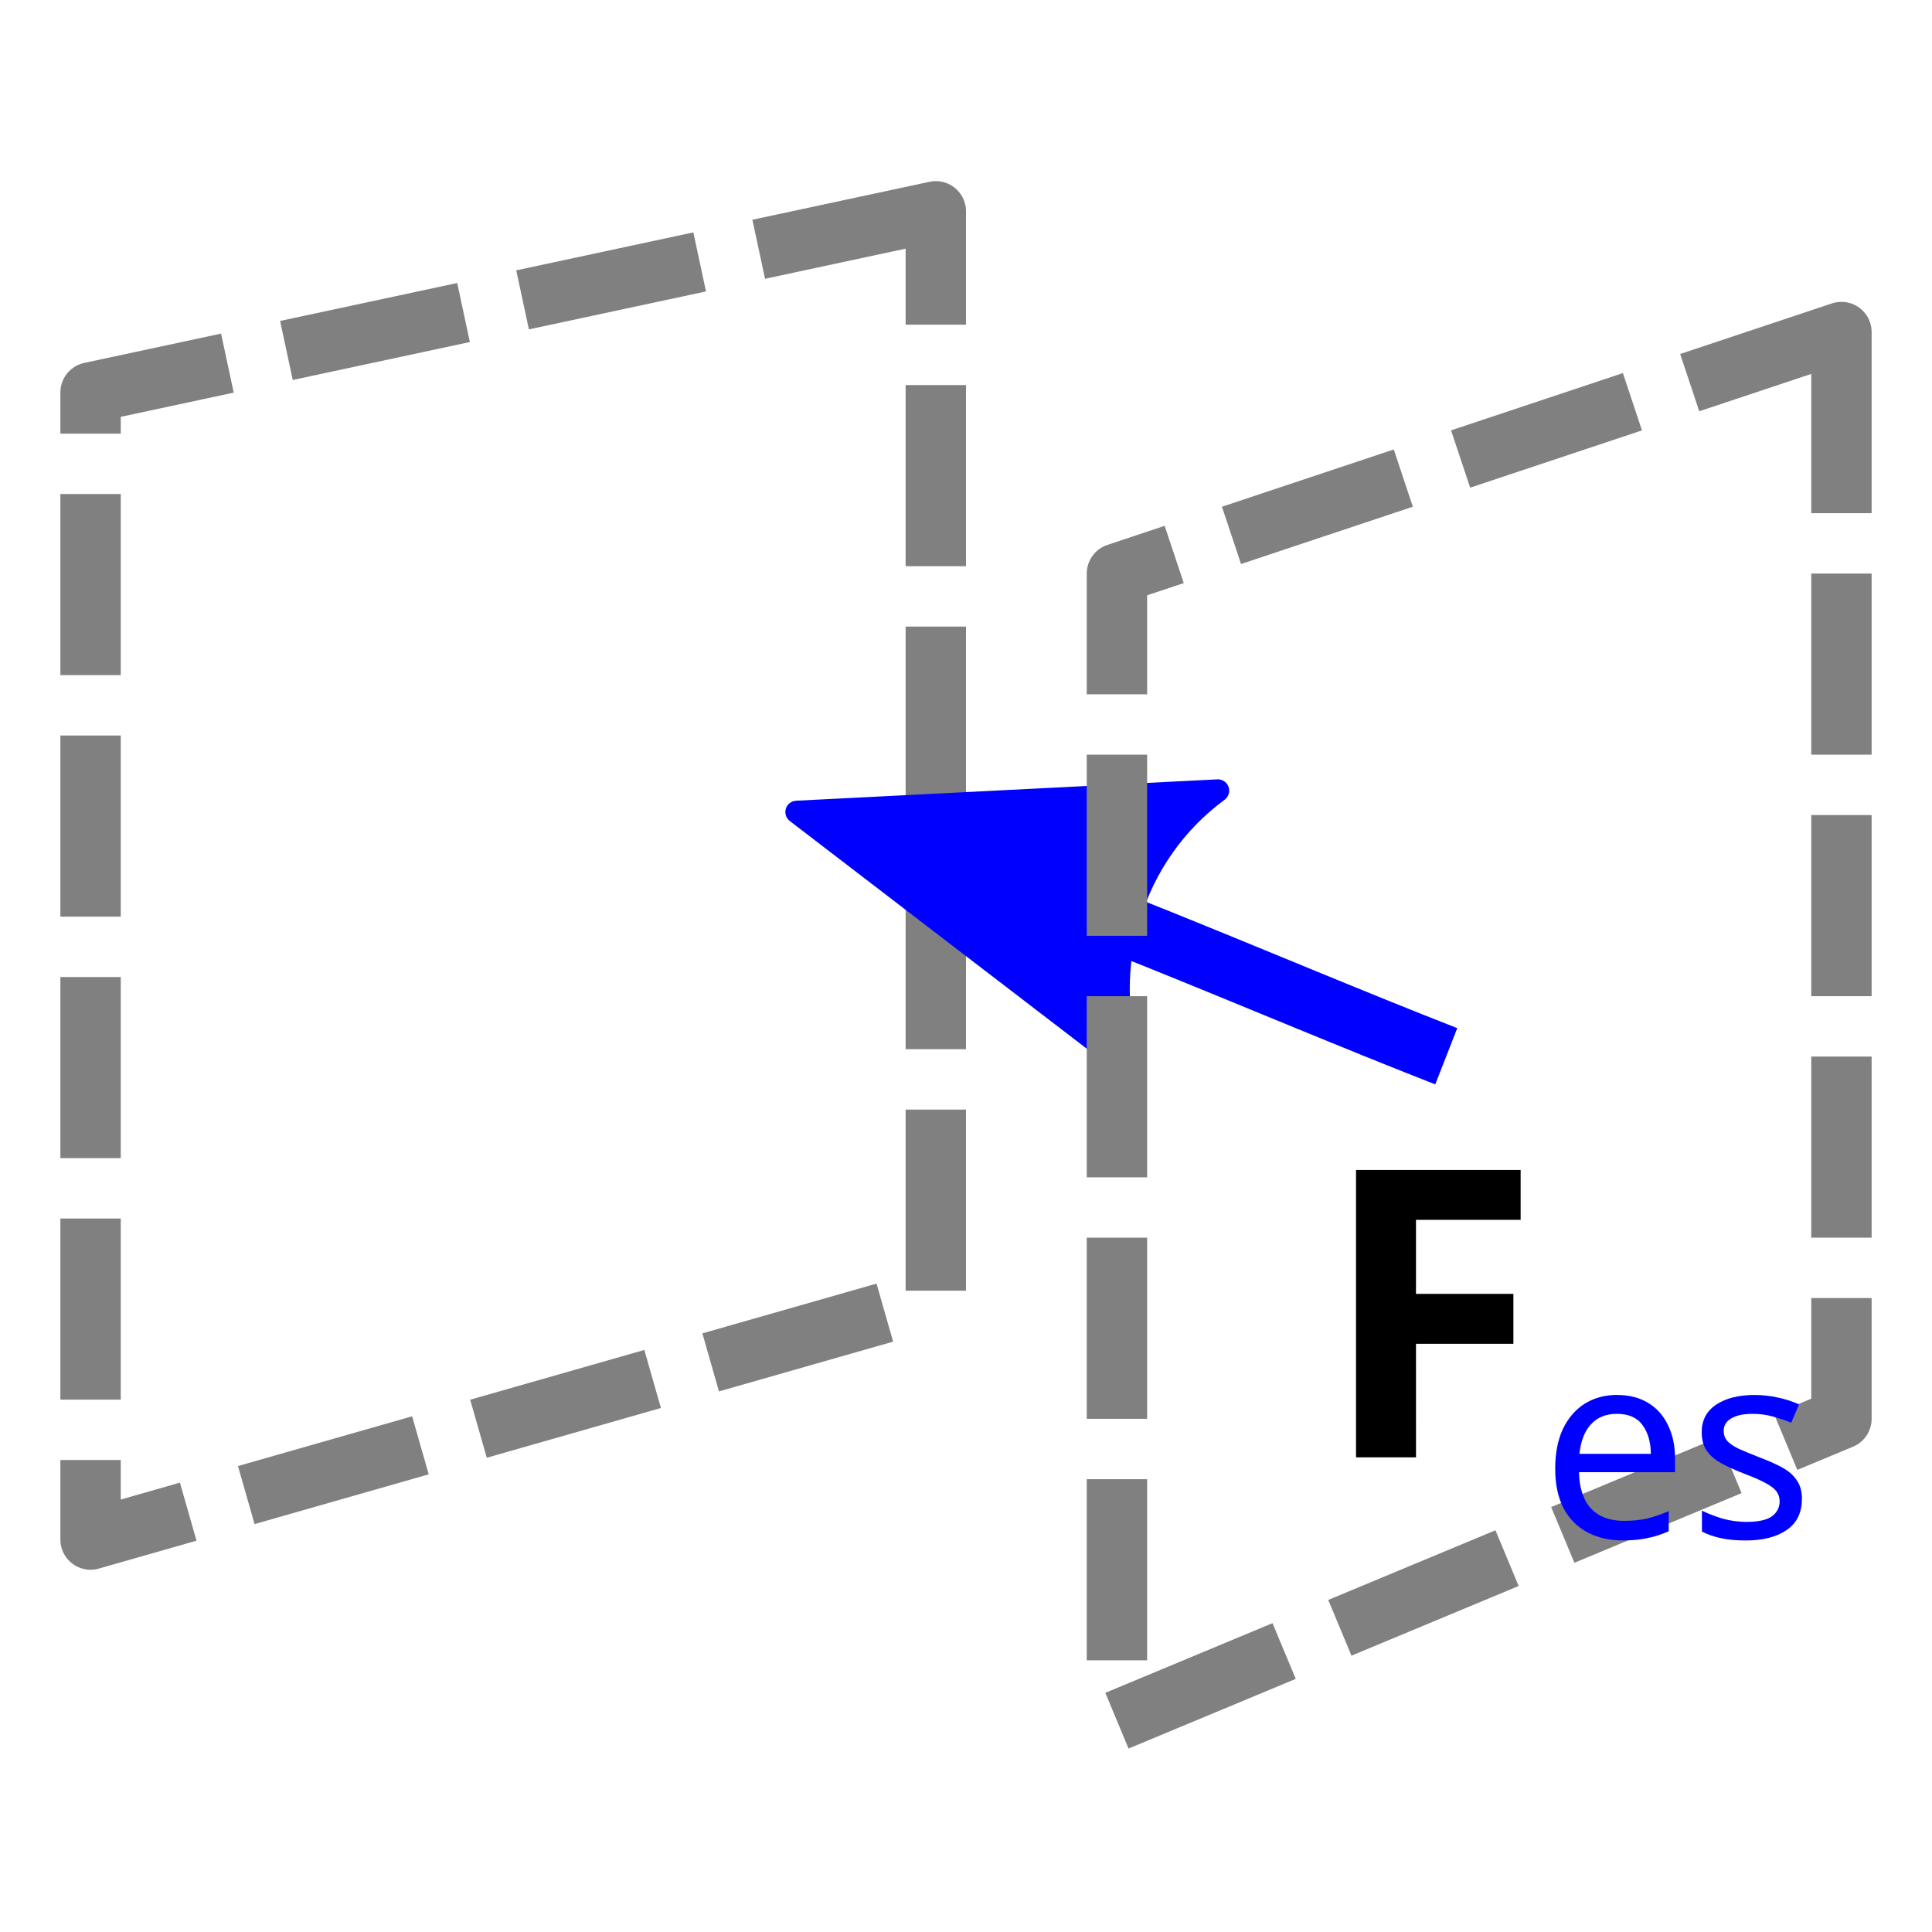
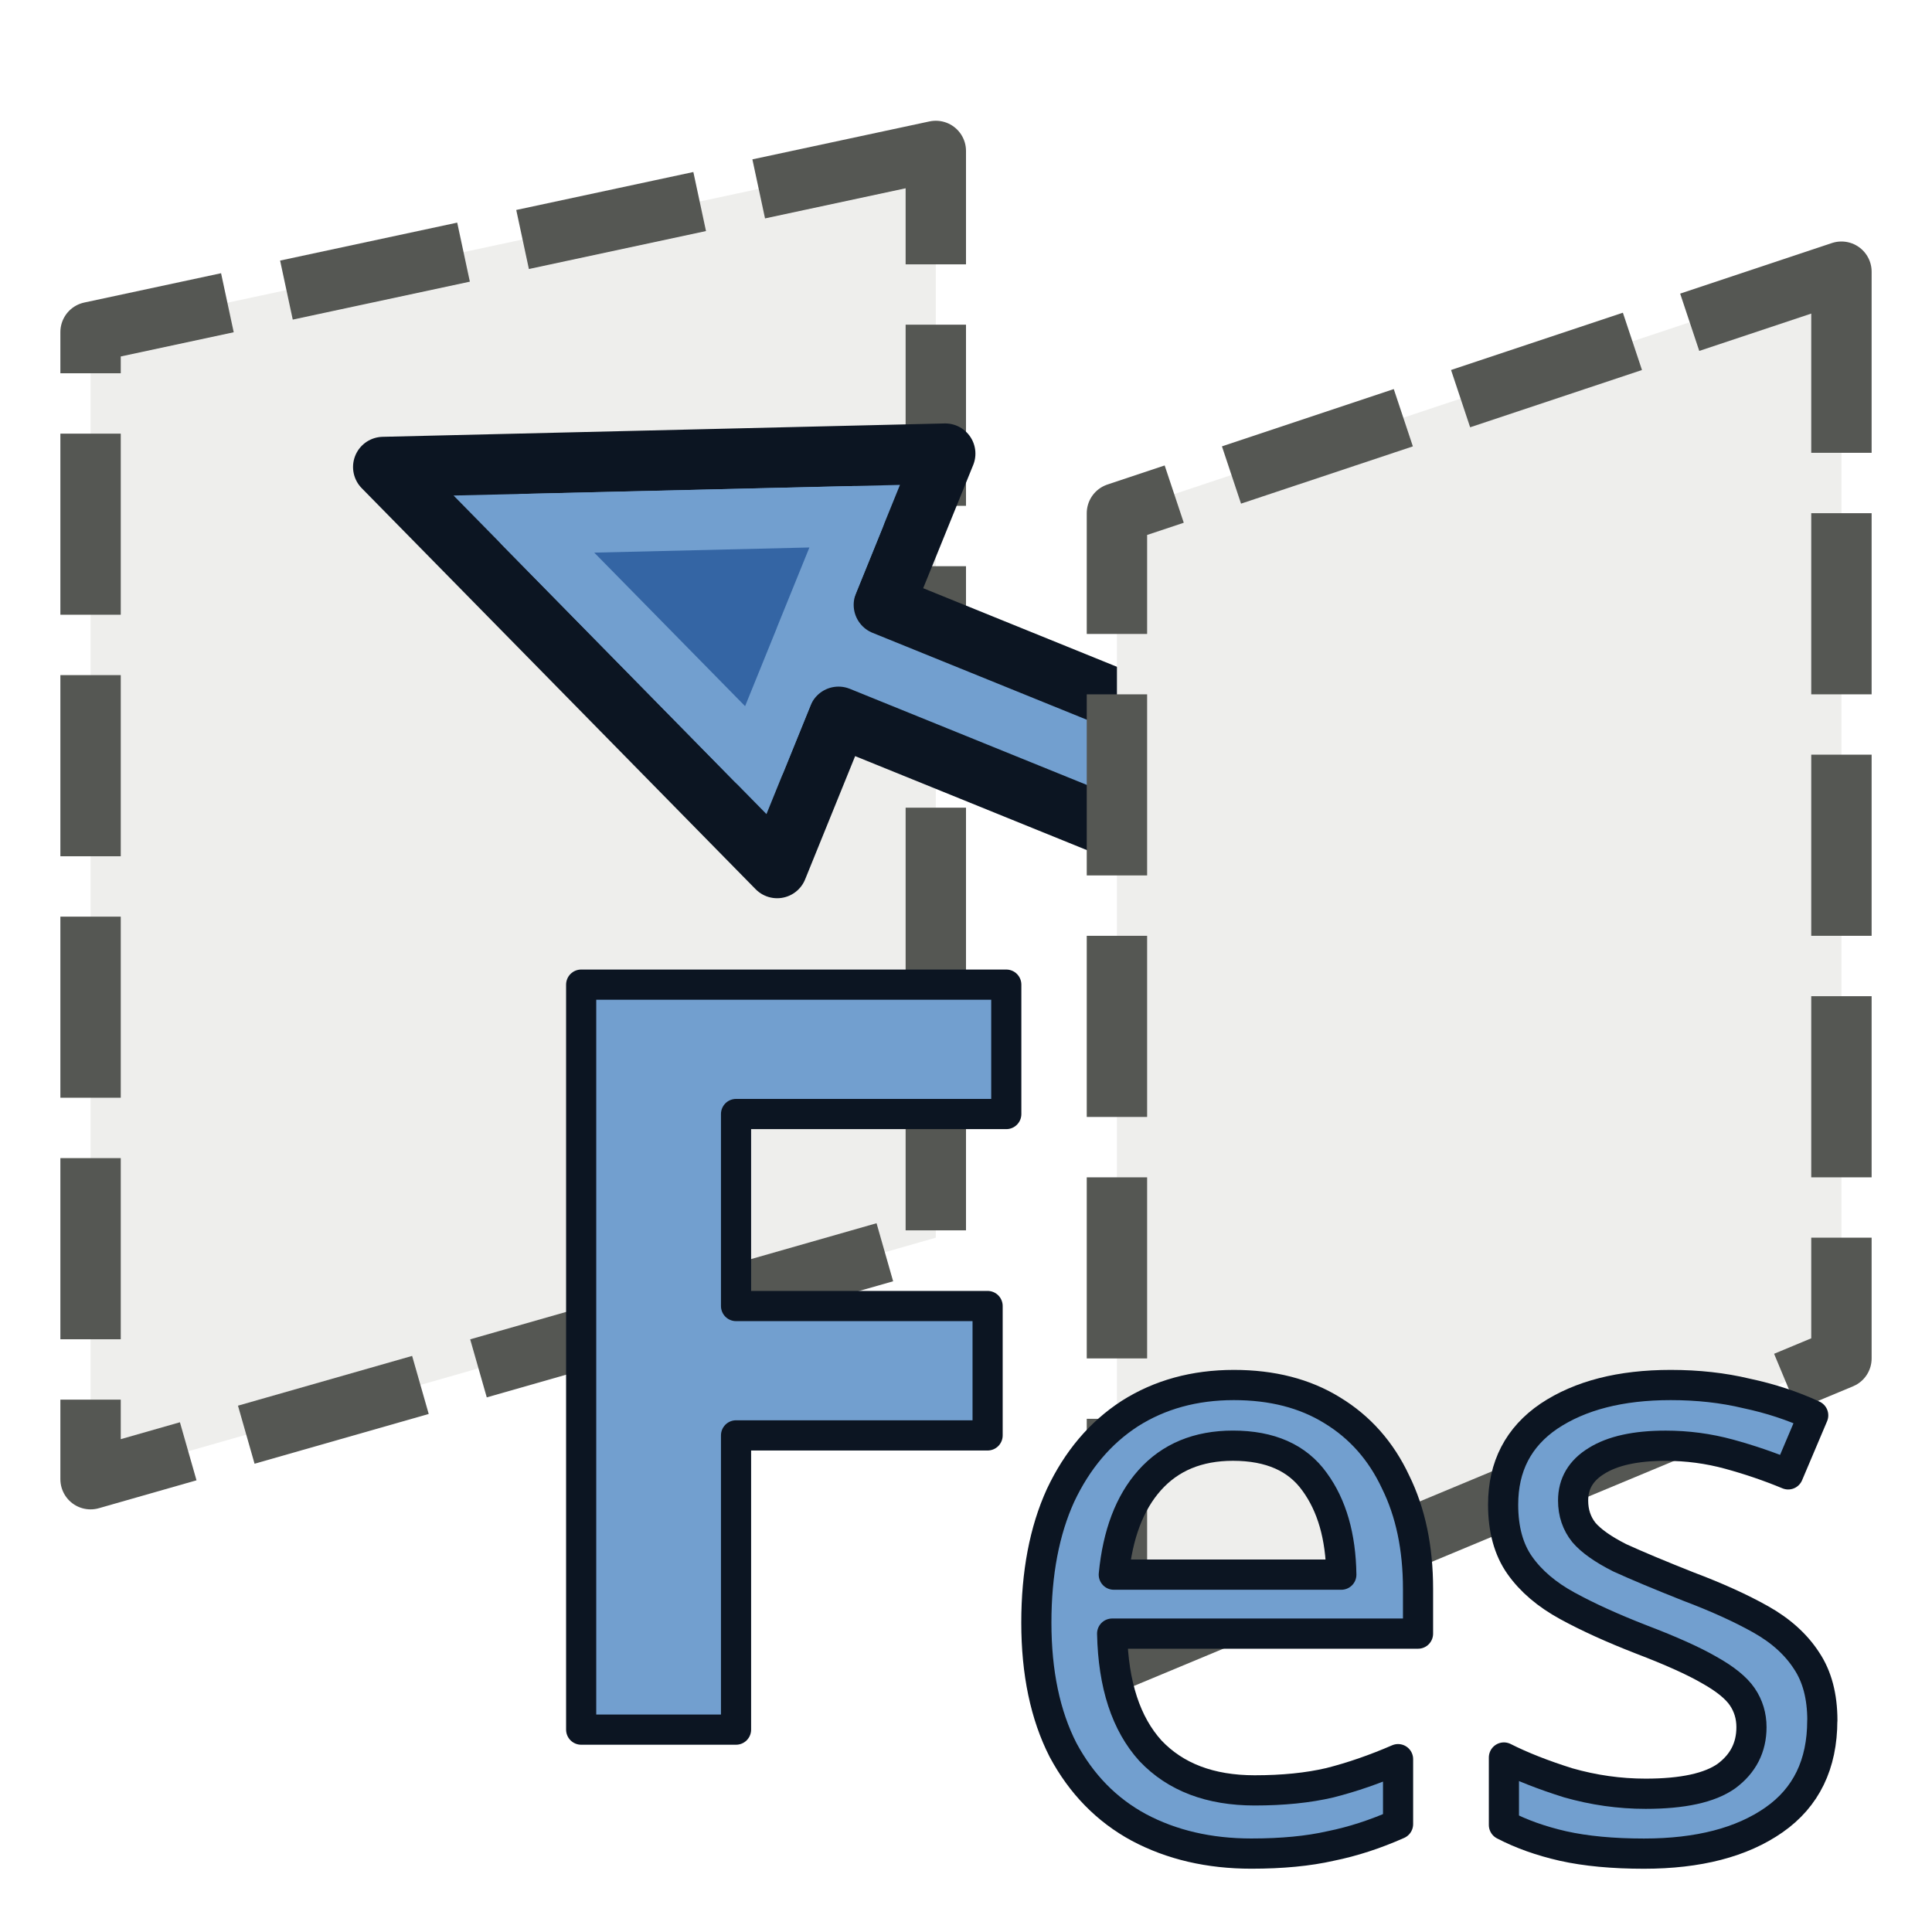
- <svg xmlns="http://www.w3.org/2000/svg" xmlns:xlink="http://www.w3.org/1999/xlink" version="1.1" id="svg2" height="64" width="64">
-   <defs id="defs4">
-     <marker orient="auto" refY="0.0" refX="0.0" id="Arrow2Mstart" style="overflow:visible">
-       <path id="path879" style="fill-rule:evenodd;stroke-width:0.625;stroke-linejoin:round;stroke:#0000ff;stroke-opacity:1;fill:#0000ff;fill-opacity:1" d="M 8.719,4.034 L -2.207,0.016 L 8.719,-4.002 C 6.973,-1.63 6.983,1.616 8.719,4.034 z " transform="scale(0.6) translate(0,0)" />
+ <svg xmlns="http://www.w3.org/2000/svg" xmlns:xlink="http://www.w3.org/1999/xlink" width="64" height="64" id="svg2869" version="1.1" viewBox="0 0 64 64">
+   <defs id="defs2871">
+     <linearGradient id="linearGradient5">
+       <stop style="stop-color:#ef2929;stop-opacity:1;" offset="0" id="stop19" />
+       <stop style="stop-color:#ef2929;stop-opacity:0;" offset="1" id="stop20" />
+     </linearGradient>
+     <linearGradient id="swatch18">
+       <stop style="stop-color:#ef2929;stop-opacity:1;" offset="0" id="stop18" />
+     </linearGradient>
+     <linearGradient id="swatch15">
+       <stop style="stop-color:#3d0000;stop-opacity:1;" offset="0" id="stop15" />
+     </linearGradient>
+     <linearGradient id="linearGradient5-1">
+       <stop style="stop-color:#ef2929;stop-opacity:1;" offset="0" id="stop5" />
+       <stop style="stop-color:#ef2929;stop-opacity:0;" offset="1" id="stop6" />
+     </linearGradient>
+     <linearGradient id="linearGradient3836-9">
+       <stop style="stop-color:#a40000;stop-opacity:1" offset="0" id="stop3838-8" />
+       <stop style="stop-color:#ef2929;stop-opacity:1" offset="1" id="stop3840-1" />
+     </linearGradient>
+     <linearGradient id="linearGradient3836-9-3">
+       <stop style="stop-color:#a40000;stop-opacity:1" offset="0" id="stop3838-8-5" />
+       <stop style="stop-color:#ef2929;stop-opacity:1" offset="1" id="stop3840-1-6" />
+     </linearGradient>
+     <linearGradient y2="5" x2="-22" y1="18" x1="-18" gradientUnits="userSpaceOnUse" id="linearGradient3082" xlink:href="#linearGradient3836-9-3" />
+     <linearGradient id="linearGradient3836-9-7">
+       <stop style="stop-color:#a40000;stop-opacity:1" offset="0" id="stop3838-8-0" />
+       <stop style="stop-color:#ef2929;stop-opacity:1" offset="1" id="stop3840-1-9" />
+     </linearGradient>
+     <linearGradient y2="5" x2="-22" y1="18" x1="-18" gradientUnits="userSpaceOnUse" id="linearGradient3082-3" xlink:href="#linearGradient3836-9-7" />
+     <linearGradient xlink:href="#linearGradient3836-9-3" id="linearGradient3801-1-3" gradientUnits="userSpaceOnUse" x1="-18" y1="18" x2="-22" y2="5" gradientTransform="matrix(0.7634244,0,0,0.7575042,-4.596389,2.752564)" />
+     <linearGradient xlink:href="#linearGradient3836-9-3" id="linearGradient3801-1-3-2" gradientUnits="userSpaceOnUse" x1="-18" y1="18" x2="-22" y2="5" gradientTransform="matrix(0.849567,0,0,0.8430139,-2.927337,1.779038)" />
+     <linearGradient xlink:href="#linearGradient3838" id="linearGradient3844" x1="36" y1="1039.362" x2="32" y2="1003.362" gradientUnits="userSpaceOnUse" gradientTransform="translate(2.0563921e-6,-988.3622)" />
+     <linearGradient id="linearGradient3838">
+       <stop style="stop-color:#d3d7cf;stop-opacity:1;" offset="0" id="stop3840" />
+       <stop style="stop-color:#ffffff;stop-opacity:1;" offset="1" id="stop3842" />
+     </linearGradient>
+     <linearGradient xlink:href="#linearGradient3830" id="linearGradient3836" x1="36" y1="1037.362" x2="32" y2="1005.362" gradientUnits="userSpaceOnUse" gradientTransform="translate(2.0563921e-6,-988.3622)" />
+     <linearGradient id="linearGradient3830">
+       <stop style="stop-color:#ffffff;stop-opacity:1;" offset="0" id="stop3832" />
+       <stop style="stop-color:#d3d7cf;stop-opacity:1;" offset="1" id="stop3834" />
+     </linearGradient>
+     <linearGradient x1="10.504" y1="16.487" x2="5.935" y2="1.636" id="linearGradient-1" gradientTransform="scale(0.9999902,1.00001)" gradientUnits="userSpaceOnUse">
+       <stop stop-color="#A40000" offset="0%" id="stop6-9" />
+       <stop stop-color="#EF2929" offset="100%" id="stop8" />
+     </linearGradient>
+     <linearGradient xlink:href="#linearGradient3815" id="linearGradient3856" gradientUnits="userSpaceOnUse" x1="80" y1="58" x2="79" y2="42" />
+     <linearGradient id="linearGradient3815">
+       <stop style="stop-color:#3465a4;stop-opacity:1" offset="0" id="stop3817" />
+       <stop style="stop-color:#729fcf;stop-opacity:1" offset="1" id="stop3819" />
+     </linearGradient>
+     <linearGradient xlink:href="#linearGradient3841" id="linearGradient3858" gradientUnits="userSpaceOnUse" x1="109" y1="51" x2="105" y2="38" />
+     <linearGradient id="linearGradient3841">
+       <stop style="stop-color:#204a87;stop-opacity:1" offset="0" id="stop3843" />
+       <stop style="stop-color:#3465a4;stop-opacity:1" offset="1" id="stop3845" />
+     </linearGradient>
+     <linearGradient y2="5" x2="-22" y1="18" x1="-18" gradientTransform="matrix(0.7711485,0,0,0.7711394,-4.409097,2.585905)" gradientUnits="userSpaceOnUse" id="linearGradient3898" xlink:href="#linearGradient3836-9-3" />
+     <linearGradient xlink:href="#linearGradient3815" id="linearGradient3978" gradientUnits="userSpaceOnUse" x1="-15" y1="37" x2="-19" y2="37" gradientTransform="rotate(135.1886,5.742691,37.96903)" />
+     <linearGradient xlink:href="#linearGradient17" id="linearGradient3898-0" x1="37.429" y1="41.591" x2="24.483" y2="4.91" gradientUnits="userSpaceOnUse" />
+     <linearGradient id="linearGradient17">
+       <stop style="stop-color:#ffffff;stop-opacity:1;" offset="0" id="stop16" />
+       <stop style="stop-color:#ffffff;stop-opacity:0" offset="1" id="stop17" />
+     </linearGradient>
+     <linearGradient xlink:href="#linearGradient17" id="linearGradient3856-9" x1="22.843" y1="4.824" x2="30.784" y2="28.645" gradientUnits="userSpaceOnUse" />
+     <linearGradient id="linearGradient2">
+       <stop style="stop-color:#73d216;stop-opacity:1;" offset="0" id="stop1" />
+       <stop style="stop-color:#8ae234;stop-opacity:1;" offset="1" id="stop2" />
+     </linearGradient>
+     <marker style="overflow:visible" id="Arrow2_Fnone_Sblue" refX="0" refY="0" orient="auto" markerWidth="4.583" markerHeight="3.333" viewBox="0 0 7.7 5.6" preserveAspectRatio="xMidYMid">
+       <path transform="scale(0.7)" d="M -2,-4 9,0 -2,4 c 2,-2.33 2,-5.66 0,-8 z" style="fill:#0000ff;fill-rule:evenodd;stroke:none" id="path467" />
    </marker>
-     <marker orient="auto" refY="0.0" refX="0.0" id="Arrow2Mend" style="overflow:visible">
-       <path id="path882" style="fill-rule:evenodd;stroke-width:0.625;stroke-linejoin:round;stroke:#000000;stroke-opacity:1;fill:#000000;fill-opacity:1" d="M 8.719,4.034 L -2.207,0.016 L 8.719,-4.002 C 6.973,-1.63 6.983,1.616 8.719,4.034 z " transform="scale(0.6) rotate(180) translate(0,0)" />
+     <marker style="overflow:visible" id="Arrow2-7_Fnone_Sblue" refX="0" refY="0" orient="auto" markerWidth="4.583" markerHeight="3.333" viewBox="0 0 7.7 5.6" preserveAspectRatio="xMidYMid">
+       <path transform="scale(0.7)" d="M -2,-4 9,0 -2,4 c 2,-2.33 2,-5.66 0,-8 z" style="fill:#0000ff;fill-rule:evenodd;stroke:none" id="path470" />
    </marker>
+     <marker style="overflow:visible" id="Arrow2-7-8_Fnone_Sblue" refX="0" refY="0" orient="auto" markerWidth="4.583" markerHeight="3.333" viewBox="0 0 7.7 5.6" preserveAspectRatio="xMidYMid">
+       <path transform="scale(0.7)" d="M -2,-4 9,0 -2,4 c 2,-2.33 2,-5.66 0,-8 z" style="fill:#0000ff;fill-rule:evenodd;stroke:none" id="path473" />
+     </marker>
+     <linearGradient xlink:href="#linearGradient959" id="linearGradient968" gradientUnits="userSpaceOnUse" x1="13.324" y1="31.714" x2="6.554" y2="46.508" gradientTransform="translate(0,-2)" />
    <linearGradient id="linearGradient959">
      <stop style="stop-color:#cc0000;stop-opacity:1" offset="0" id="stop957" />
      <stop id="stop955" offset="1" style="stop-color:#729fcf;stop-opacity:1" />
    </linearGradient>
-     <linearGradient id="linearGradient940">
-       <stop style="stop-color:#000000;stop-opacity:1" offset="0" id="stop936" />
-       <stop style="stop-color:#000000;stop-opacity:0" offset="1" id="stop938" />
-     </linearGradient>
+     <linearGradient gradientTransform="translate(-48.76271,5.186441)" xlink:href="#linearGradient882" id="linearGradient4039" x1="89.61" y1="46.39" x2="91.339" y2="32.542" gradientUnits="userSpaceOnUse" />
    <linearGradient id="linearGradient882">
      <stop id="stop876" offset="0" style="stop-color:#73d216;stop-opacity:1" />
      <stop style="stop-color:#729fcf;stop-opacity:1" offset="1" id="stop878" />
    </linearGradient>
-     <linearGradient id="linearGradient3802">
-       <stop id="stop3804" offset="0" style="stop-color:#2e3436;stop-opacity:1" />
-       <stop id="stop3806" offset="1" style="stop-color:#555753;stop-opacity:1" />
-     </linearGradient>
-     <linearGradient gradientUnits="userSpaceOnUse" y2="42" x2="47" y1="58" x1="49" id="linearGradient3808" xlink:href="#linearGradient3802" />
-     <linearGradient id="linearGradient3767">
-       <stop style="stop-color:#edd400;stop-opacity:1" offset="0" id="stop3769" />
-       <stop style="stop-color:#fce94f;stop-opacity:1" offset="1" id="stop3771" />
-     </linearGradient>
-     <linearGradient xlink:href="#linearGradient3767" id="linearGradient985" gradientUnits="userSpaceOnUse" gradientTransform="translate(0,-4)" x1="32.567" y1="41.432" x2="5.344" y2="34.639" />
-     <linearGradient id="linearGradient4033">
-       <stop style="stop-color:#73d216;stop-opacity:1" offset="0" id="stop4035" />
-       <stop id="stop4041" offset="0.5" style="stop-color:#729fcf;stop-opacity:1" />
-       <stop style="stop-color:#cc0000;stop-opacity:1" offset="1" id="stop4037" />
-     </linearGradient>
-     <linearGradient xlink:href="#linearGradient940" id="linearGradient942" x1="14.475" y1="24.52" x2="32" y2="28.994" gradientUnits="userSpaceOnUse" />
-     <linearGradient xlink:href="#linearGradient959" id="linearGradient951" gradientUnits="userSpaceOnUse" x1="14.475" y1="22.893" x2="23.237" y2="26.757" />
+     <marker orient="auto" refY="0" refX="0" id="Arrow2Mstart" style="overflow:visible">
+       <path id="path879" style="fill:#0000ff;fill-opacity:1;fill-rule:evenodd;stroke:#0000ff;stroke-width:0.625;stroke-linejoin:round;stroke-opacity:1" d="M 8.719,4.034 -2.207,0.016 8.719,-4.002 c -1.745,2.372 -1.735,5.617 -6e-7,8.035 z" transform="scale(0.6)" />
+     </marker>
  </defs>
-   <path style="fill:none;fill-opacity:1;stroke:#808080;stroke-width:2;stroke-linecap:butt;stroke-linejoin:round;stroke-opacity:1;stroke-miterlimit:4;stroke-dasharray:6, 2;stroke-dashoffset:0" d="M 31,7 3,13 v 38 l 28,-8 z" id="path987" />
-   <path style="fill:#0000ff;fill-rule:evenodd;stroke:#0000ff;stroke-width:2;stroke-linecap:butt;stroke-linejoin:miter;stroke-opacity:1;marker-start:url(#Arrow2Mstart)" d="m 28.926,27.668 c 6.452,2.008 12.785,4.897 18.983,7.322" id="path1008" />
-   <path style="fill:none;fill-opacity:1;stroke:#808080;stroke-width:2;stroke-linecap:butt;stroke-linejoin:round;stroke-opacity:1;font-variant-east_asian:normal;opacity:1;vector-effect:none;stroke-miterlimit:4;stroke-dasharray:6, 2;stroke-dashoffset:0;marker:none" d="M 61,11 V 47 L 37,57 V 19 Z" id="path2995" />
-   <g aria-label="Fes" id="text849" style="font-style:normal;font-weight:normal;font-size:13.333px;line-height:125%;font-family:sans-serif;letter-spacing:0px;word-spacing:0px;fill:#000000;fill-opacity:1;stroke:none">
-     <path d="m 46.907,48.276 h -1.987 v -9.52 h 5.453 v 1.653 h -3.467 v 2.453 h 3.227 v 1.653 h -3.227 z" style="font-weight:bold" id="path875" />
-     <path d="m 53.571,46.211 q 0.598,0 1.023,0.26 0.433,0.26 0.659,0.737 0.234,0.468 0.234,1.101 v 0.459 h -3.181 q 0.017,0.789 0.399,1.205 0.39,0.407 1.083,0.407 0.442,0 0.78,-0.078 0.347,-0.087 0.711,-0.243 v 0.667 q -0.355,0.156 -0.702,0.225 -0.347,0.078 -0.823,0.078 -0.659,0 -1.17,-0.269 -0.503,-0.269 -0.789,-0.797 -0.277,-0.537 -0.277,-1.309 0,-0.763 0.251,-1.309 0.26,-0.546 0.719,-0.841 0.468,-0.295 1.083,-0.295 z m -0.009,0.624 q -0.546,0 -0.867,0.355 -0.312,0.347 -0.373,0.971 h 2.366 q -0.009,-0.589 -0.277,-0.953 -0.269,-0.373 -0.849,-0.373 z" style="font-size:65%;baseline-shift:sub;fill:#0000ff" id="path877" />
-     <path d="m 59.69,49.66 q 0,0.676 -0.503,1.023 -0.503,0.347 -1.352,0.347 -0.485,0 -0.841,-0.078 -0.347,-0.078 -0.615,-0.217 v -0.693 q 0.277,0.139 0.667,0.26 0.399,0.113 0.806,0.113 0.581,0 0.841,-0.182 0.26,-0.191 0.26,-0.503 0,-0.173 -0.095,-0.312 -0.095,-0.139 -0.347,-0.277 -0.243,-0.139 -0.702,-0.312 -0.451,-0.173 -0.771,-0.347 -0.321,-0.173 -0.494,-0.416 -0.173,-0.243 -0.173,-0.624 0,-0.589 0.477,-0.91 0.485,-0.321 1.265,-0.321 0.425,0 0.789,0.087 0.373,0.078 0.693,0.225 l -0.26,0.607 q -0.295,-0.121 -0.615,-0.208 -0.321,-0.087 -0.659,-0.087 -0.468,0 -0.719,0.156 -0.243,0.147 -0.243,0.407 0,0.191 0.113,0.329 0.113,0.13 0.373,0.26 0.269,0.121 0.711,0.295 0.442,0.165 0.754,0.338 0.312,0.173 0.477,0.425 0.165,0.243 0.165,0.615 z" style="font-size:65%;baseline-shift:sub;fill:#0000ff" id="path880" />
+   <g id="layer3" style="display:inline">
+     <path style="display:inline;fill:#eeeeec;fill-opacity:1;stroke:#555753;stroke-width:2;stroke-linecap:butt;stroke-linejoin:round;stroke-miterlimit:4;stroke-dasharray:6, 2;stroke-dashoffset:0;stroke-opacity:1;paint-order:normal" d="M 31,5 3,11 v 38 l 28,-8 z" id="path987-2" />
+     <path style="color:#000000;fill:#0000ff;fill-rule:evenodd;-inkscape-stroke:none" d="m 23.403,23.813 24.39,9.893" id="path49" />
+     <path id="path50" style="color:#000000;fill:#729fcf;fill-rule:evenodd;stroke:#0c1522;stroke-width:2;stroke-linecap:round;stroke-linejoin:round;stroke-dasharray:none;stroke-opacity:1" d="m 31.312,15.027 -18.617,0.443 13.049,13.285 2.033,-5.01 19.264,7.812 1.504,-3.707 -19.266,-7.814 z" />
+     <path id="path51" style="color:#000000;fill:#3465a4;fill-rule:evenodd;stroke:#729fcf;stroke-width:2;stroke-linecap:round;stroke-linejoin:round;stroke-dasharray:none;stroke-opacity:1" d="m 28.312,17.1 -1.639,4.039 0.002,0.002 -1.639,4.039 -7.68,-7.818 z" />
+     <path style="display:inline;font-style:normal;font-weight:normal;font-size:13.333px;line-height:125%;font-family:sans-serif;letter-spacing:0px;word-spacing:0px;fill:#eeeeec;fill-opacity:1;stroke:#555753;stroke-width:2;stroke-dasharray:6, 2;paint-order:normal;stroke-linejoin:round;stroke-linecap:butt;vector-effect:none;stroke-miterlimit:4;stroke-dashoffset:0;stroke-opacity:1;marker:none" d="M 61,9 V 45 L 37,55 V 17 Z" id="path2995-9" />
+     <g aria-label="Fes" id="text849" style="font-style:normal;font-weight:normal;font-size:13.333px;line-height:125%;font-family:sans-serif;letter-spacing:0px;word-spacing:0px;fill:#000000;fill-opacity:1;stroke:#0c1522;stroke-width:0.728;stroke-linecap:round;stroke-linejoin:round;stroke-dasharray:none;paint-order:markers stroke fill;stroke-opacity:1" transform="matrix(1.371772,0,0,1.374893,-21.40605,-13.33235)">
+       <path d="M 33.379,51.37 H 29.639 V 33.421 h 10.266 v 3.117 h -6.526 v 4.626 h 6.075 v 3.117 h -6.075 z" style="font-weight:bold;fill:#729fcf;stroke:#0c1522;stroke-width:0.728;stroke-linecap:round;stroke-linejoin:round;stroke-dasharray:none;stroke-opacity:1;paint-order:normal" id="path875" />
+       <path d="m 45.4,43.067 q 1.389,0 2.375,0.609 1.006,0.609 1.53,1.726 0.543,1.097 0.543,2.579 v 1.076 h -7.387 q 0.04,1.848 0.926,2.823 0.906,0.954 2.516,0.954 1.027,0 1.812,-0.183 0.805,-0.203 1.651,-0.569 v 1.564 q -0.825,0.366 -1.63,0.528 -0.805,0.183 -1.912,0.183 -1.53,0 -2.717,-0.63 -1.167,-0.63 -1.832,-1.868 -0.644,-1.259 -0.644,-3.066 0,-1.787 0.584,-3.066 0.604,-1.279 1.671,-1.97 1.087,-0.69 2.516,-0.69 z m -0.02,1.462 q -1.268,0 -2.013,0.833 -0.725,0.812 -0.866,2.274 h 5.495 q -0.02,-1.381 -0.644,-2.234 -0.624,-0.873 -1.973,-0.873 z" style="font-size:65%;baseline-shift:sub;fill:#729fcf;fill-opacity:1;stroke:#0c1522;stroke-width:0.728;stroke-linecap:round;stroke-linejoin:round;stroke-dasharray:none;stroke-opacity:1;paint-order:normal" id="path877" />
+       <path d="m 59.61,51.15 q 0,1.584 -1.167,2.396 -1.167,0.812 -3.14,0.812 -1.127,0 -1.952,-0.183 -0.805,-0.183 -1.429,-0.508 v -1.625 q 0.644,0.325 1.55,0.609 0.926,0.264 1.872,0.264 1.349,0 1.952,-0.426 0.604,-0.447 0.604,-1.178 0,-0.406 -0.221,-0.731 -0.221,-0.325 -0.805,-0.65 -0.564,-0.325 -1.63,-0.731 -1.047,-0.406 -1.791,-0.812 -0.745,-0.406 -1.147,-0.975 -0.403,-0.569 -0.403,-1.462 0,-1.381 1.107,-2.132 1.127,-0.751 2.939,-0.751 0.986,0 1.832,0.203 0.866,0.183 1.61,0.528 l -0.604,1.422 q -0.684,-0.284 -1.429,-0.487 -0.745,-0.203 -1.53,-0.203 -1.087,0 -1.671,0.366 -0.564,0.345 -0.564,0.954 0,0.447 0.262,0.772 0.262,0.305 0.866,0.609 0.624,0.284 1.651,0.69 1.027,0.386 1.751,0.792 0.725,0.406 1.107,0.995 0.382,0.569 0.382,1.442 z" style="font-size:65%;baseline-shift:sub;fill:#729fcf;fill-opacity:1;stroke:#0c1522;stroke-width:0.728;stroke-linecap:round;stroke-linejoin:round;stroke-dasharray:none;stroke-opacity:1;paint-order:normal" id="path880" />
+     </g>
  </g>
</svg>
